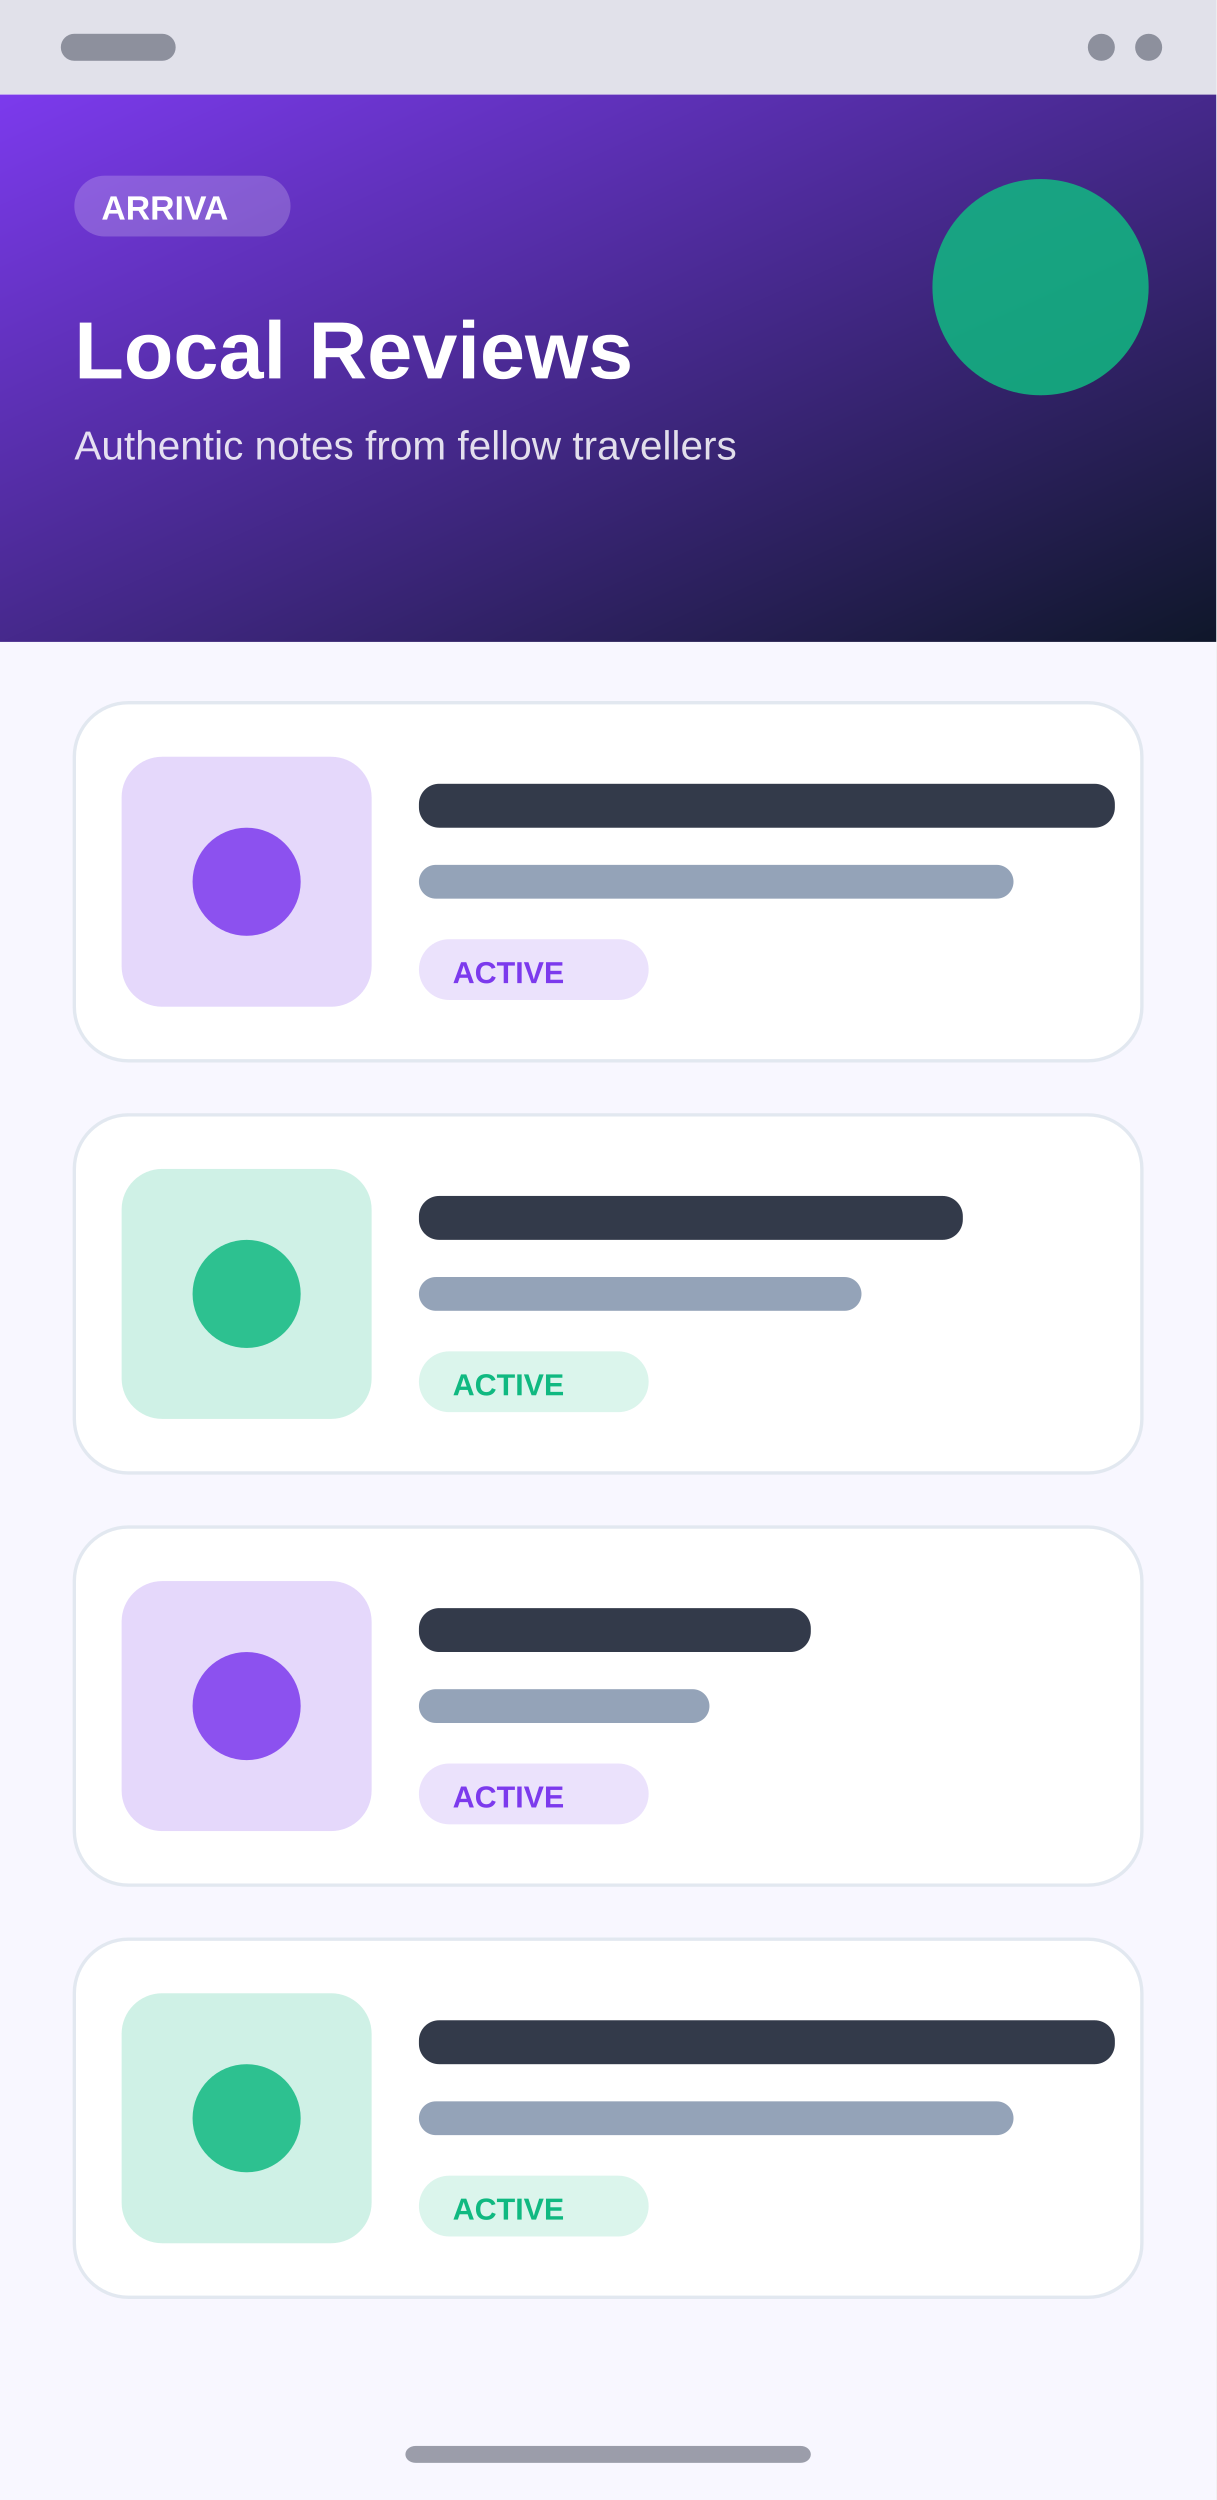
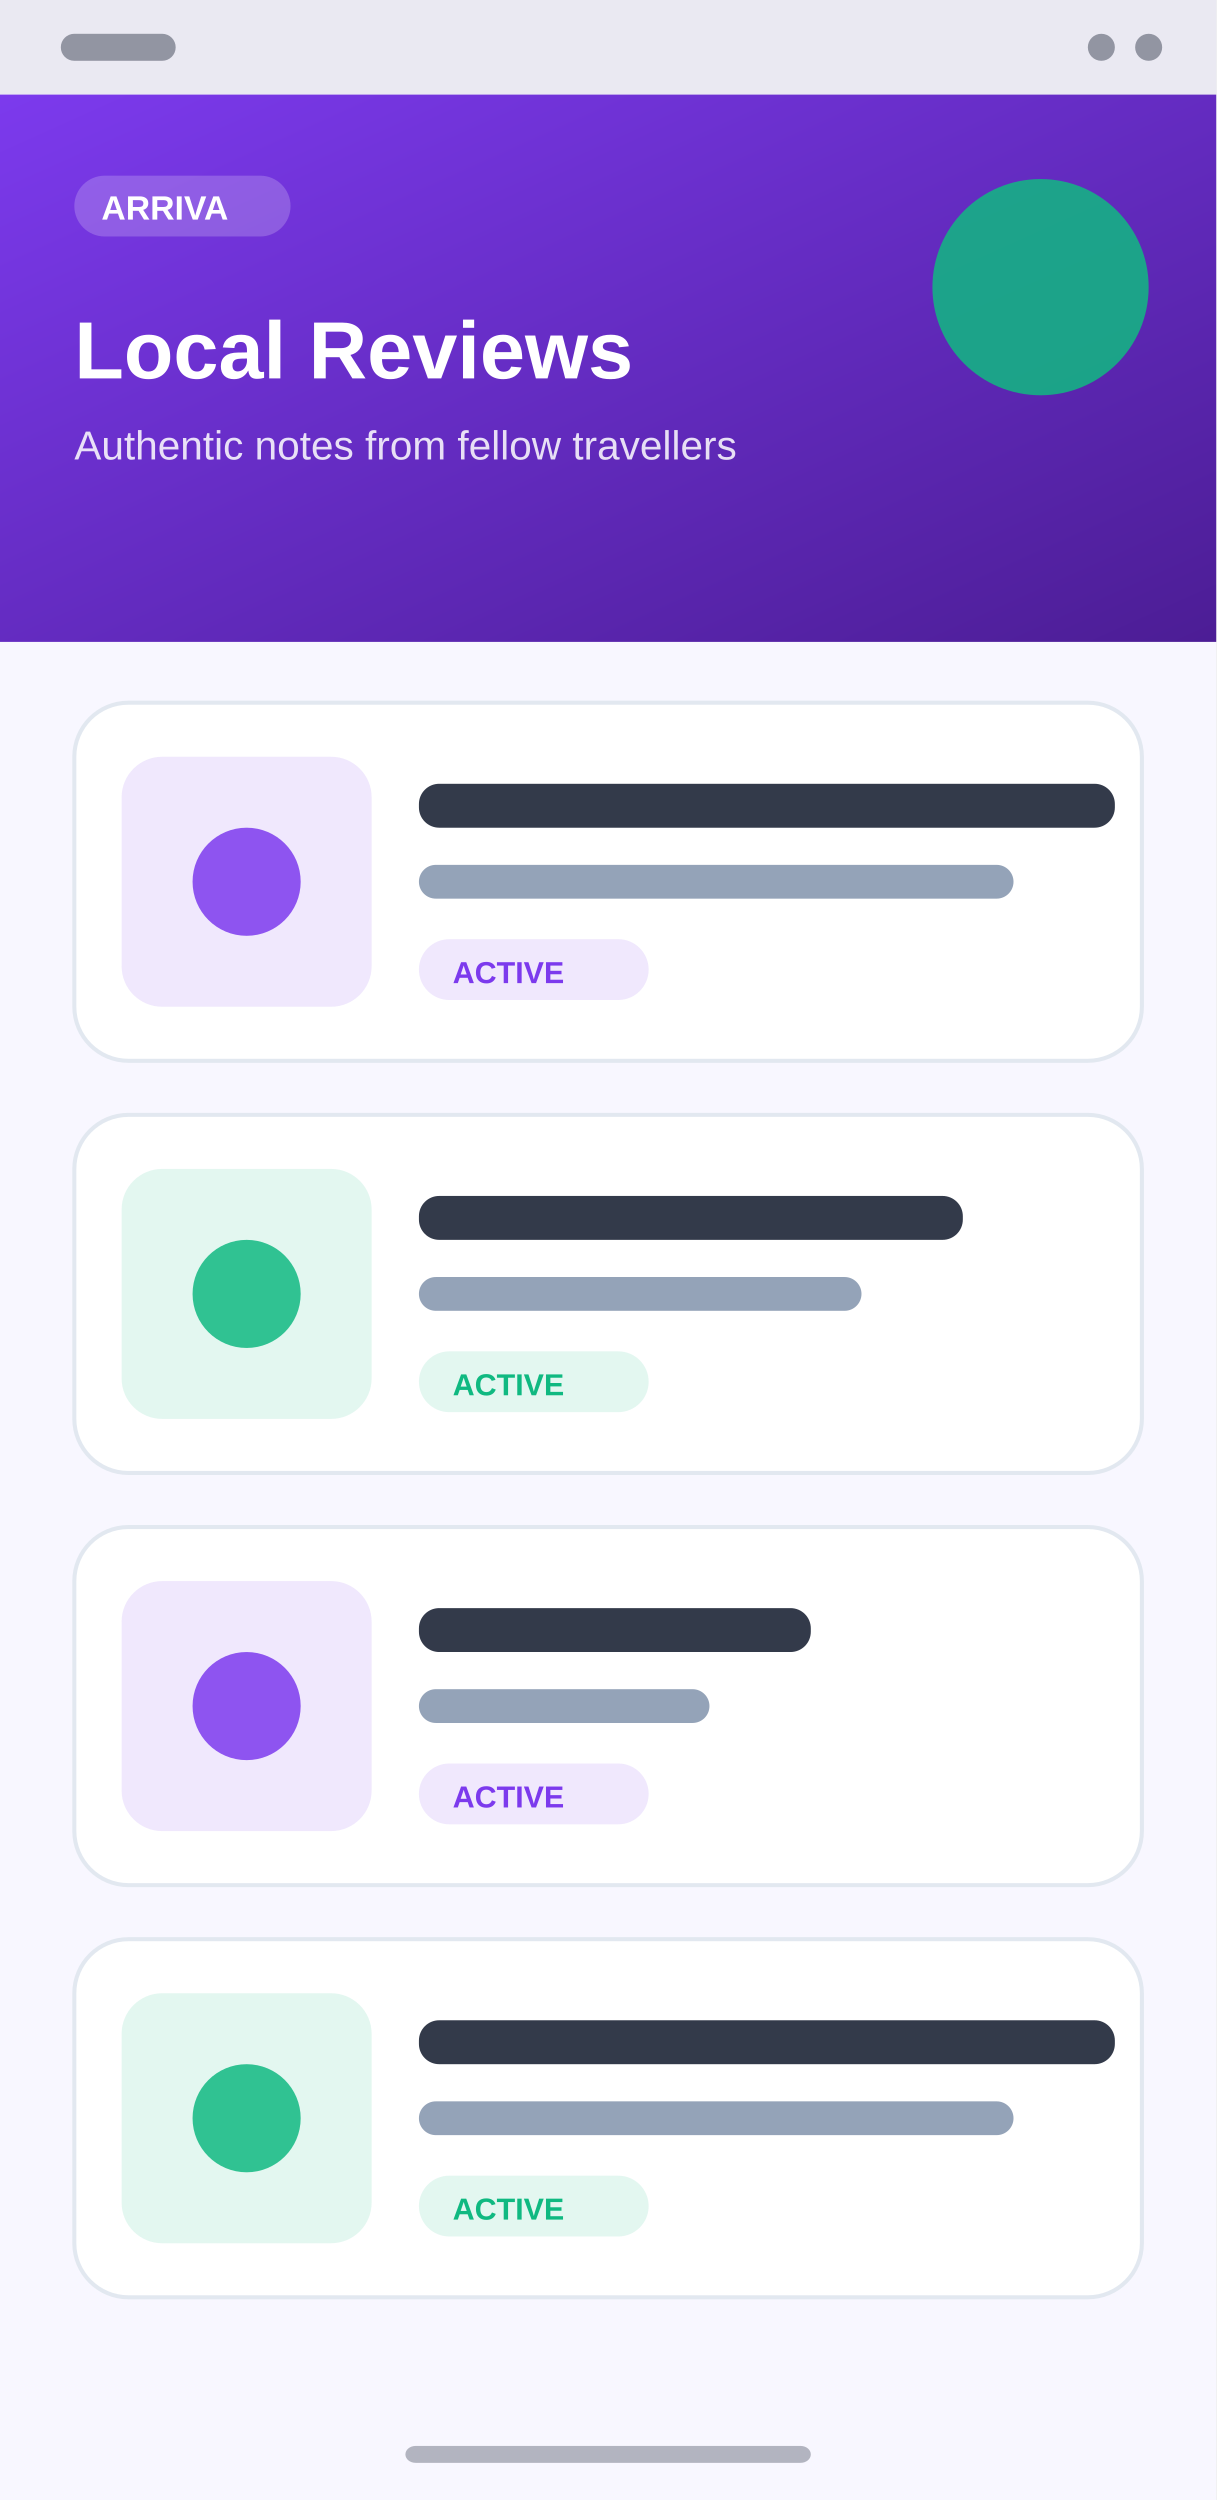
<svg xmlns="http://www.w3.org/2000/svg" viewBox="0 0 360 740">
  <defs>
    <linearGradient id="g_tourist-guide_3" x1="0" y1="0" x2="1" y2="1">
      <stop offset="0%" stop-color="#7C3AED" />
-       <stop offset="100%" stop-color="#0F172A" />
+       <stop offset="100%" stop-color="#4C1D95" />
    </linearGradient>
  </defs>
  <rect width="360" height="740" fill="#F8F7FF" />
-   <rect width="360" height="28" fill="#0F172A" opacity="0.1" />
+   <rect width="360" height="28" fill="#0F172A" opacity="0.06" />
  <circle cx="340" cy="14" r="4" fill="#0F172A" opacity="0.4" />
  <circle cx="326" cy="14" r="4" fill="#0F172A" opacity="0.4" />
  <rect x="18" y="10" width="34" height="8" rx="4" fill="#0F172A" opacity="0.4" />
  <rect y="28" width="360" height="162" fill="url(#g_tourist-guide_3)" />
  <circle cx="308" cy="85" r="32" fill="#10B981" opacity="0.85" />
  <rect x="22" y="52" width="64" height="18" rx="9" fill="#FFFFFF" opacity="0.2" />
  <text x="30" y="65" font-family="Poppins,Arial,sans-serif" font-size="10" font-weight="600" fill="#FFFFFF">ARRIVA</text>
  <text x="22" y="112" font-family="Poppins,Arial,sans-serif" font-size="24" font-weight="700" fill="#FFFFFF">Local Reviews</text>
  <text x="22" y="136" font-family="Poppins,Arial,sans-serif" font-size="12" fill="#FFFFFF" opacity="0.85">Authentic notes from fellow travellers</text>
-   <rect x="22" y="208" width="316" height="106" rx="16" fill="#FFFFFF" stroke="#E2E8F0" stroke-width="1" />
-   <rect x="36" y="224" width="74" height="74" rx="12" fill="#7C3AED" opacity="0.2" />
+   <rect x="22" y="208" width="316" height="106" rx="16" fill="#FFFFFF" stroke="#E2E8F0" stroke-width="1.2" />
+   <rect x="36" y="224" width="74" height="74" rx="12" fill="#7C3AED" opacity="0.12" />
  <circle cx="73" cy="261" r="16" fill="#7C3AED" opacity="0.85" />
  <rect x="124" y="232" width="206" height="13" rx="6" fill="#0F172A" opacity="0.85" />
  <rect x="124" y="256" width="176" height="10" rx="5" fill="#94A3B8" />
-   <rect x="124" y="278" width="68" height="18" rx="9" fill="#7C3AED" opacity="0.15" />
+   <rect x="124" y="278" width="68" height="18" rx="9" fill="#7C3AED" opacity="0.12" />
  <text x="134" y="291" font-family="Poppins,Arial,sans-serif" font-size="9" font-weight="600" fill="#7C3AED">ACTIVE</text>
-   <rect x="22" y="330" width="316" height="106" rx="16" fill="#FFFFFF" stroke="#E2E8F0" stroke-width="1" />
-   <rect x="36" y="346" width="74" height="74" rx="12" fill="#10B981" opacity="0.2" />
+   <rect x="22" y="330" width="316" height="106" rx="16" fill="#FFFFFF" stroke="#E2E8F0" stroke-width="1.2" />
+   <rect x="36" y="346" width="74" height="74" rx="12" fill="#10B981" opacity="0.12" />
  <circle cx="73" cy="383" r="16" fill="#10B981" opacity="0.85" />
  <rect x="124" y="354" width="161" height="13" rx="6" fill="#0F172A" opacity="0.85" />
  <rect x="124" y="378" width="131" height="10" rx="5" fill="#94A3B8" />
-   <rect x="124" y="400" width="68" height="18" rx="9" fill="#10B981" opacity="0.15" />
+   <rect x="124" y="400" width="68" height="18" rx="9" fill="#10B981" opacity="0.12" />
  <text x="134" y="413" font-family="Poppins,Arial,sans-serif" font-size="9" font-weight="600" fill="#10B981">ACTIVE</text>
-   <rect x="22" y="452" width="316" height="106" rx="16" fill="#FFFFFF" stroke="#E2E8F0" stroke-width="1" />
-   <rect x="36" y="468" width="74" height="74" rx="12" fill="#7C3AED" opacity="0.2" />
+   <rect x="22" y="452" width="316" height="106" rx="16" fill="#FFFFFF" stroke="#E2E8F0" stroke-width="1.2" />
+   <rect x="36" y="468" width="74" height="74" rx="12" fill="#7C3AED" opacity="0.12" />
  <circle cx="73" cy="505" r="16" fill="#7C3AED" opacity="0.85" />
  <rect x="124" y="476" width="116" height="13" rx="6" fill="#0F172A" opacity="0.85" />
  <rect x="124" y="500" width="86" height="10" rx="5" fill="#94A3B8" />
-   <rect x="124" y="522" width="68" height="18" rx="9" fill="#7C3AED" opacity="0.15" />
+   <rect x="124" y="522" width="68" height="18" rx="9" fill="#7C3AED" opacity="0.12" />
  <text x="134" y="535" font-family="Poppins,Arial,sans-serif" font-size="9" font-weight="600" fill="#7C3AED">ACTIVE</text>
-   <rect x="22" y="574" width="316" height="106" rx="16" fill="#FFFFFF" stroke="#E2E8F0" stroke-width="1" />
-   <rect x="36" y="590" width="74" height="74" rx="12" fill="#10B981" opacity="0.2" />
+   <rect x="22" y="574" width="316" height="106" rx="16" fill="#FFFFFF" stroke="#E2E8F0" stroke-width="1.2" />
+   <rect x="36" y="590" width="74" height="74" rx="12" fill="#10B981" opacity="0.12" />
  <circle cx="73" cy="627" r="16" fill="#10B981" opacity="0.85" />
  <rect x="124" y="598" width="206" height="13" rx="6" fill="#0F172A" opacity="0.85" />
  <rect x="124" y="622" width="176" height="10" rx="5" fill="#94A3B8" />
-   <rect x="124" y="644" width="68" height="18" rx="9" fill="#10B981" opacity="0.15" />
+   <rect x="124" y="644" width="68" height="18" rx="9" fill="#10B981" opacity="0.12" />
  <text x="134" y="657" font-family="Poppins,Arial,sans-serif" font-size="9" font-weight="600" fill="#10B981">ACTIVE</text>
-   <rect x="120" y="724" width="120" height="5" rx="3" fill="#0F172A" opacity="0.4" />
+   <rect x="120" y="724" width="120" height="5" rx="3" fill="#0F172A" opacity="0.3" />
</svg>
